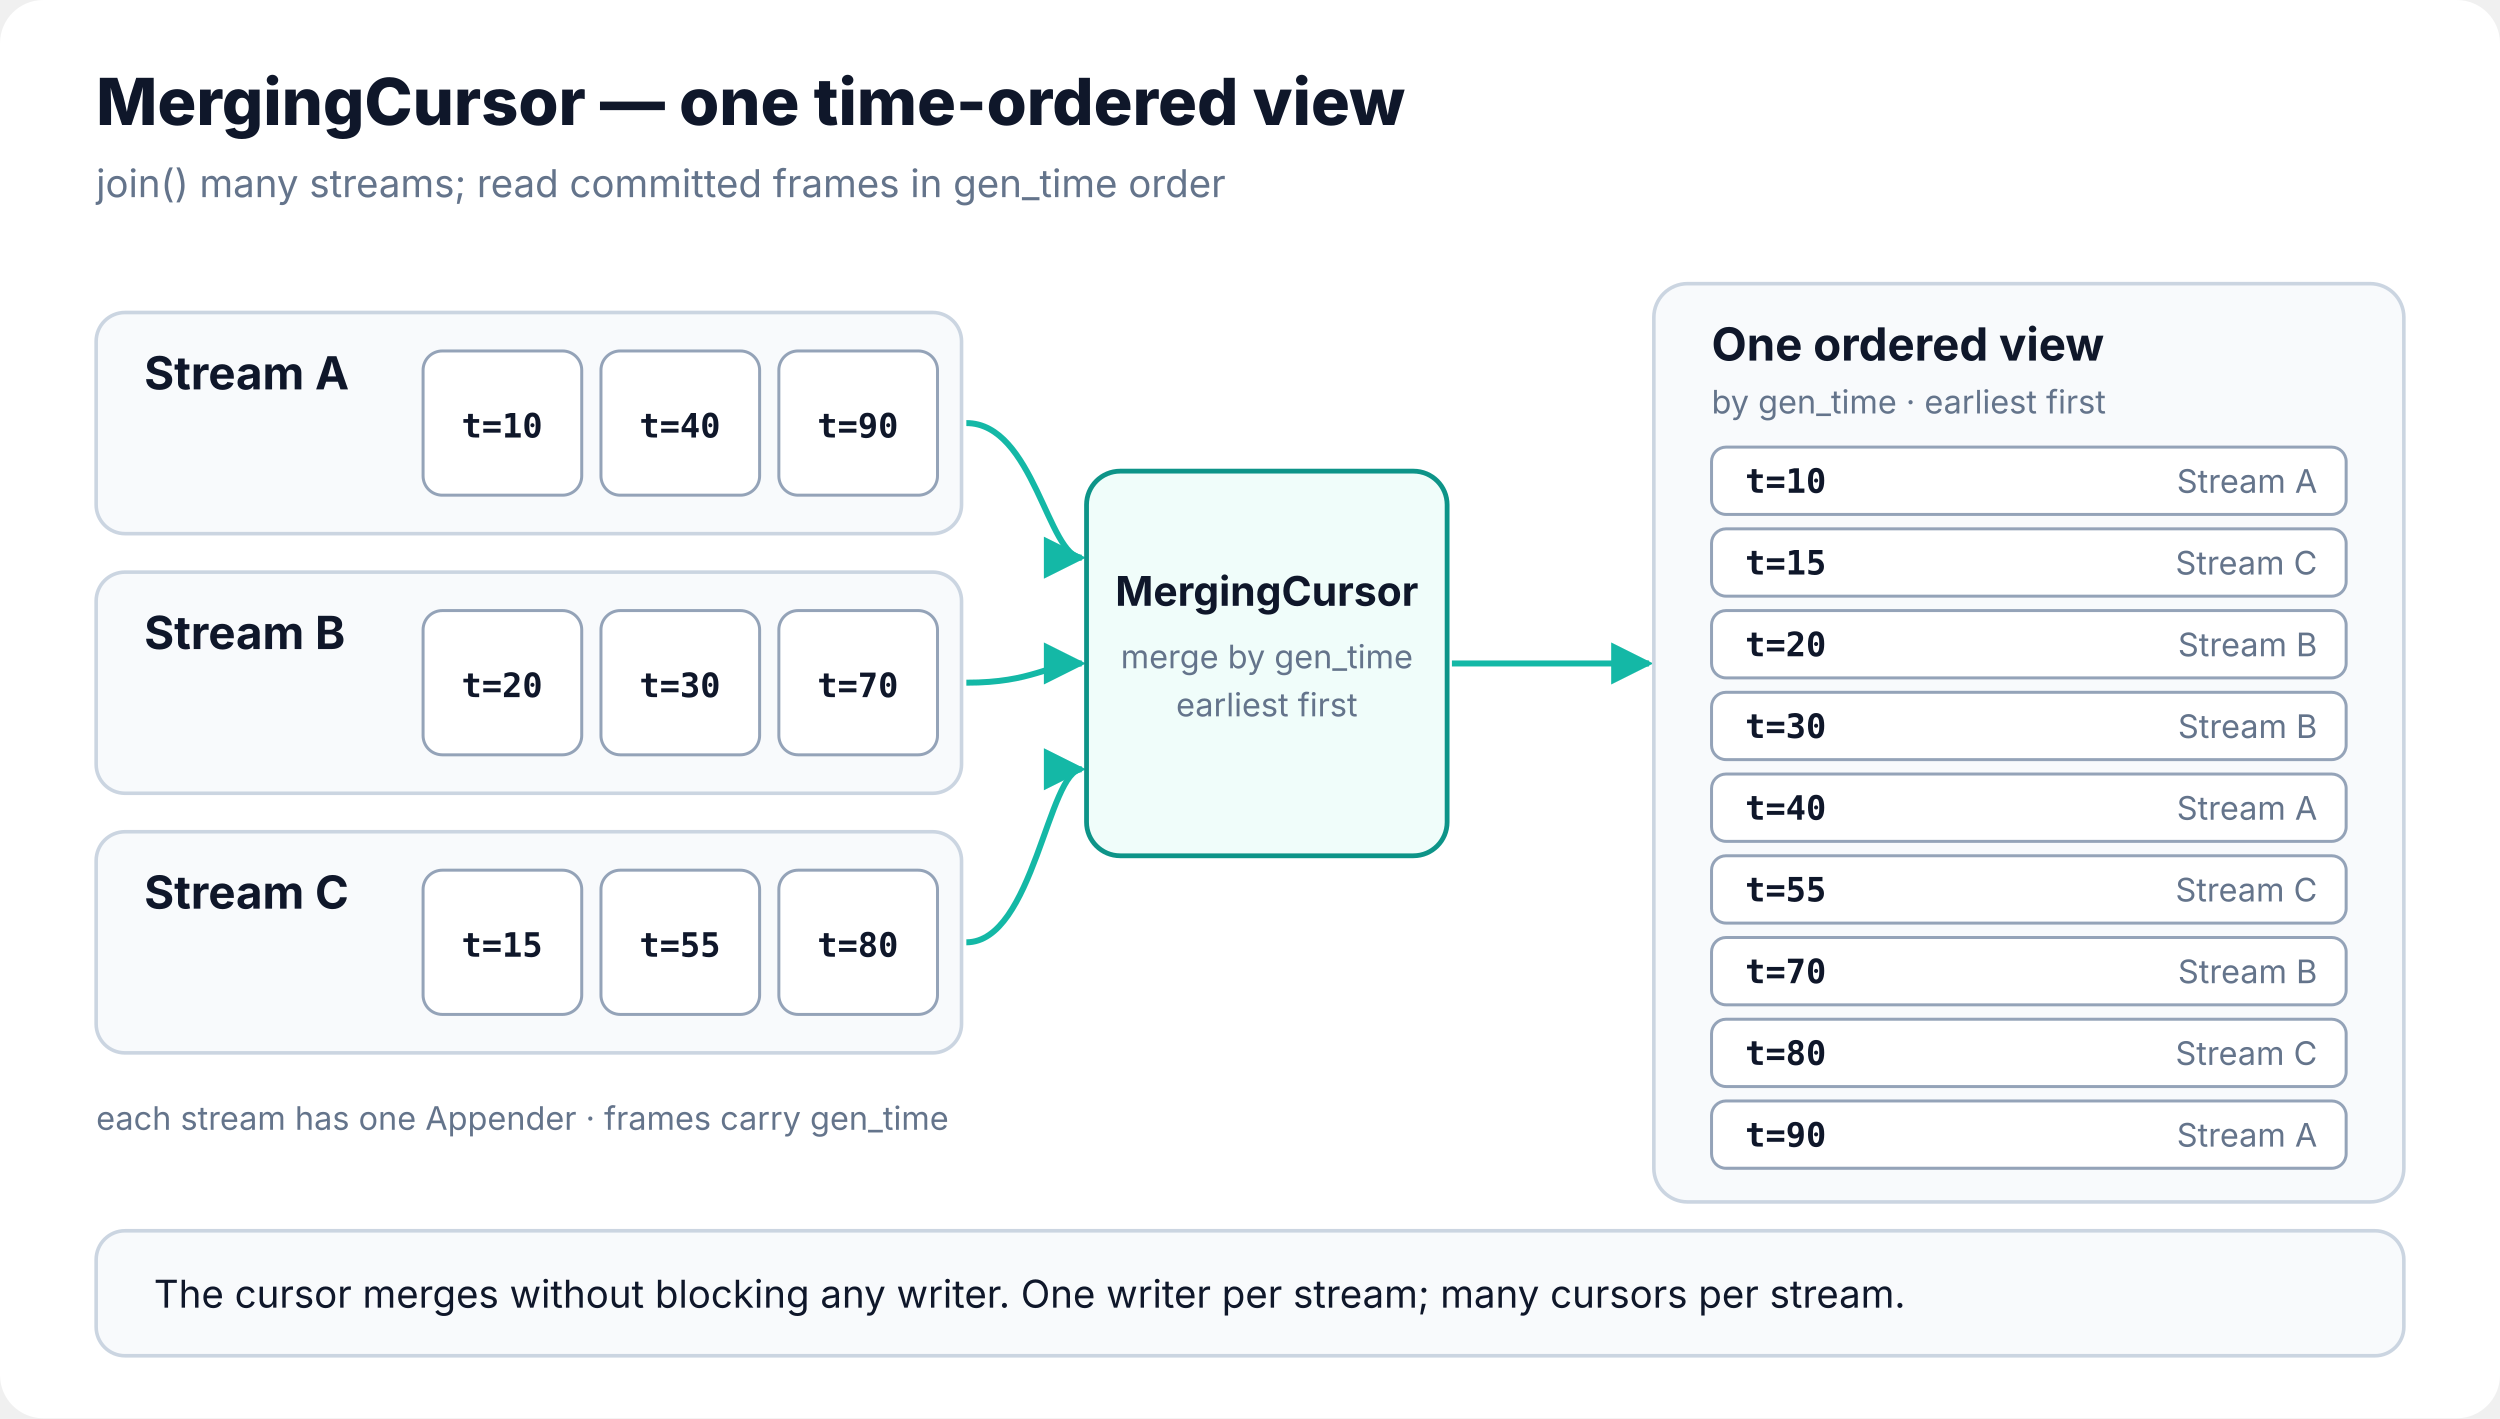
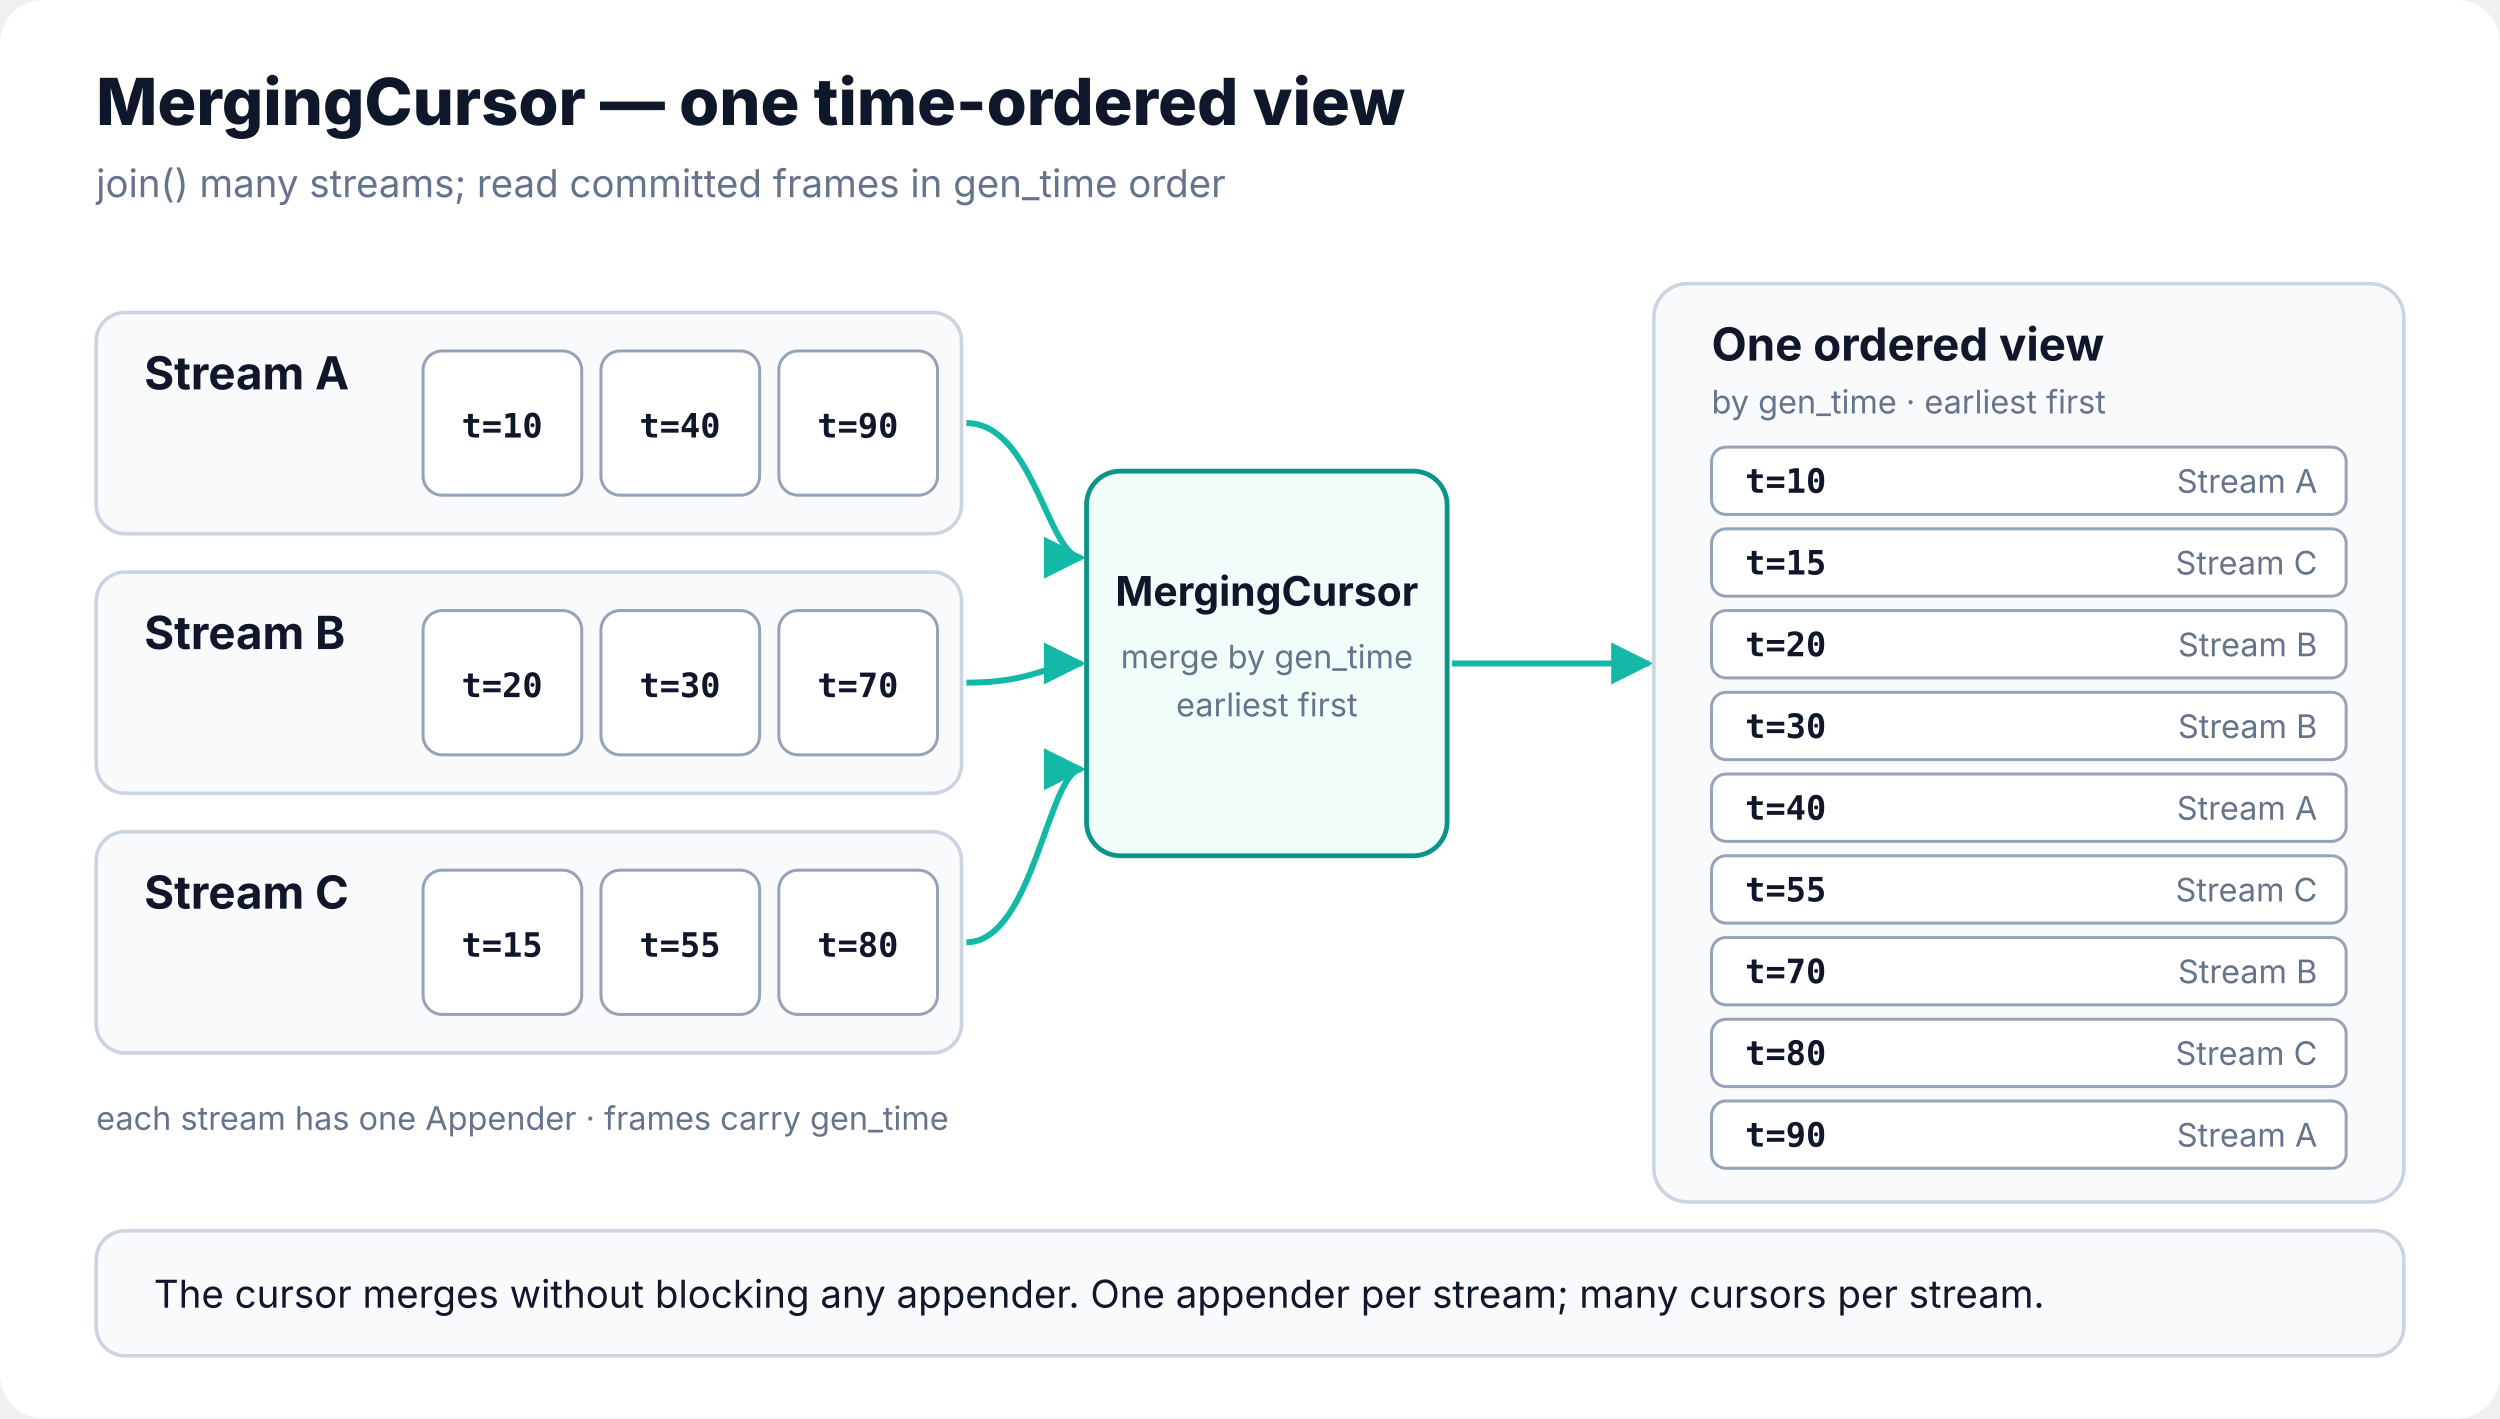
<svg xmlns="http://www.w3.org/2000/svg" viewBox="0 0 1040 590" role="img" aria-labelledby="title desc">
  <defs>
    <marker id="ar" viewBox="0 0 10 10" refX="9" refY="5" markerWidth="7" markerHeight="7" orient="auto-start-reverse">
      <path d="M 0 0 L 10 5 L 0 10 z" fill="#14b8a6" />
    </marker>
    <style>
      text { font-family: Inter, ui-sans-serif, system-ui, -apple-system, "Segoe UI", Roboto, sans-serif; }
      .title { font-size: 27px; font-weight: 800; }
      .label { font-size: 19px; font-weight: 700; }
      .clabel{ font-size: 17px; font-weight: 700; }
      .body  { font-size: 16px; }
      .small { font-size: 13.5px; }
      .tiny  { font-size: 12px; }
      .mono  { font-family: "SFMono-Regular", ui-monospace, Menlo, Consolas, monospace; font-size: 14px; font-weight: 700; }

      .bg      { fill: #ffffff; }
      .ink     { fill: #0f172a; }
      .sub     { fill: #64748b; }
      .accent  { fill: #0d9488; }
      .panel   { fill: #f8fafc; stroke: #cbd5e1; stroke-width: 1.5; }
      .stream  { fill: #f0fdfa; stroke: #0d9488; stroke-width: 2; }
      .cell    { fill: #ffffff; stroke: #94a3b8; stroke-width: 1.25; }
      .arrow   { stroke: #14b8a6; stroke-width: 2.5; fill: none; marker-end: url(#ar); }

      @media (prefers-color-scheme: dark) {
        .bg     { fill: #0b1220; }
        .ink    { fill: #e2e8f0; }
        .sub    { fill: #94a3b8; }
        .accent { fill: #2dd4bf; }
        .panel  { fill: #111a2e; stroke: #334155; }
        .stream { fill: #0c2b29; stroke: #2dd4bf; }
        .cell   { fill: #0e1a30; stroke: #475569; }
      }
    </style>
  </defs>
  <rect class="bg" x="0" y="0" width="1040" height="590" rx="18" />
  <text class="ink title" x="40" y="52">MergingCursor — one time-ordered view</text>
  <text class="sub body" x="40" y="82">join() many streams; read committed frames in gen_time order</text>
  <rect class="panel" x="40" y="130" width="360" height="92" rx="12" />
  <text class="ink label" x="60" y="162">Stream A</text>
  <rect class="cell" x="176" y="146" width="66" height="60" rx="8" />
  <text class="ink mono" x="192" y="182">t=10</text>
  <rect class="cell" x="250" y="146" width="66" height="60" rx="8" />
  <text class="ink mono" x="266" y="182">t=40</text>
  <rect class="cell" x="324" y="146" width="66" height="60" rx="8" />
  <text class="ink mono" x="340" y="182">t=90</text>
  <rect class="panel" x="40" y="238" width="360" height="92" rx="12" />
  <text class="ink label" x="60" y="270">Stream B</text>
  <rect class="cell" x="176" y="254" width="66" height="60" rx="8" />
  <text class="ink mono" x="192" y="290">t=20</text>
  <rect class="cell" x="250" y="254" width="66" height="60" rx="8" />
  <text class="ink mono" x="266" y="290">t=30</text>
  <rect class="cell" x="324" y="254" width="66" height="60" rx="8" />
  <text class="ink mono" x="340" y="290">t=70</text>
  <rect class="panel" x="40" y="346" width="360" height="92" rx="12" />
  <text class="ink label" x="60" y="378">Stream C</text>
  <rect class="cell" x="176" y="362" width="66" height="60" rx="8" />
  <text class="ink mono" x="192" y="398">t=15</text>
  <rect class="cell" x="250" y="362" width="66" height="60" rx="8" />
  <text class="ink mono" x="266" y="398">t=55</text>
  <rect class="cell" x="324" y="362" width="66" height="60" rx="8" />
  <text class="ink mono" x="340" y="398">t=80</text>
  <text class="sub small" x="40" y="470">each stream has one Appender · frames carry gen_time</text>
  <path class="arrow" d="M 402 176 C 430 176 436 232 450 232" />
  <path class="arrow" d="M 402 284 C 430 284 436 276 450 276" />
  <path class="arrow" d="M 402 392 C 430 392 436 320 450 320" />
  <rect class="stream" x="452" y="196" width="150" height="160" rx="14" />
  <text class="ink clabel" x="527" y="252" text-anchor="middle">MergingCursor</text>
  <text class="sub small" x="527" y="278" text-anchor="middle">merge by gen_time</text>
  <text class="sub small" x="527" y="298" text-anchor="middle">earliest first</text>
  <path class="arrow" d="M 604 276 C 636 276 648 276 686 276" />
  <rect class="panel" x="688" y="118" width="312" height="382" rx="14" />
  <text class="ink label" x="712" y="150">One ordered view</text>
  <text class="sub small" x="712" y="172">by gen_time · earliest first</text>
  <rect class="cell" x="712" y="186" width="264" height="28" rx="6" />
  <text class="ink mono" x="726" y="205">t=10</text>
  <text class="sub small" x="964" y="205" text-anchor="end">Stream A</text>
  <rect class="cell" x="712" y="220" width="264" height="28" rx="6" />
  <text class="ink mono" x="726" y="239">t=15</text>
  <text class="sub small" x="964" y="239" text-anchor="end">Stream C</text>
  <rect class="cell" x="712" y="254" width="264" height="28" rx="6" />
  <text class="ink mono" x="726" y="273">t=20</text>
  <text class="sub small" x="964" y="273" text-anchor="end">Stream B</text>
  <rect class="cell" x="712" y="288" width="264" height="28" rx="6" />
  <text class="ink mono" x="726" y="307">t=30</text>
  <text class="sub small" x="964" y="307" text-anchor="end">Stream B</text>
  <rect class="cell" x="712" y="322" width="264" height="28" rx="6" />
  <text class="ink mono" x="726" y="341">t=40</text>
  <text class="sub small" x="964" y="341" text-anchor="end">Stream A</text>
  <rect class="cell" x="712" y="356" width="264" height="28" rx="6" />
  <text class="ink mono" x="726" y="375">t=55</text>
  <text class="sub small" x="964" y="375" text-anchor="end">Stream C</text>
  <rect class="cell" x="712" y="390" width="264" height="28" rx="6" />
  <text class="ink mono" x="726" y="409">t=70</text>
  <text class="sub small" x="964" y="409" text-anchor="end">Stream B</text>
  <rect class="cell" x="712" y="424" width="264" height="28" rx="6" />
  <text class="ink mono" x="726" y="443">t=80</text>
  <text class="sub small" x="964" y="443" text-anchor="end">Stream C</text>
  <rect class="cell" x="712" y="458" width="264" height="28" rx="6" />
  <text class="ink mono" x="726" y="477">t=90</text>
  <text class="sub small" x="964" y="477" text-anchor="end">Stream A</text>
  <rect class="foot panel" x="40" y="512" width="960" height="52" rx="12" />
-   <text class="ink body" x="64" y="544">The cursor merges without blocking any writer. One writer per stream; many cursors per stream.</text>
+   <text class="ink body" x="64" y="544">The cursor merges without blocking any appender. One appender per stream; many cursors per stream.</text>
</svg>
